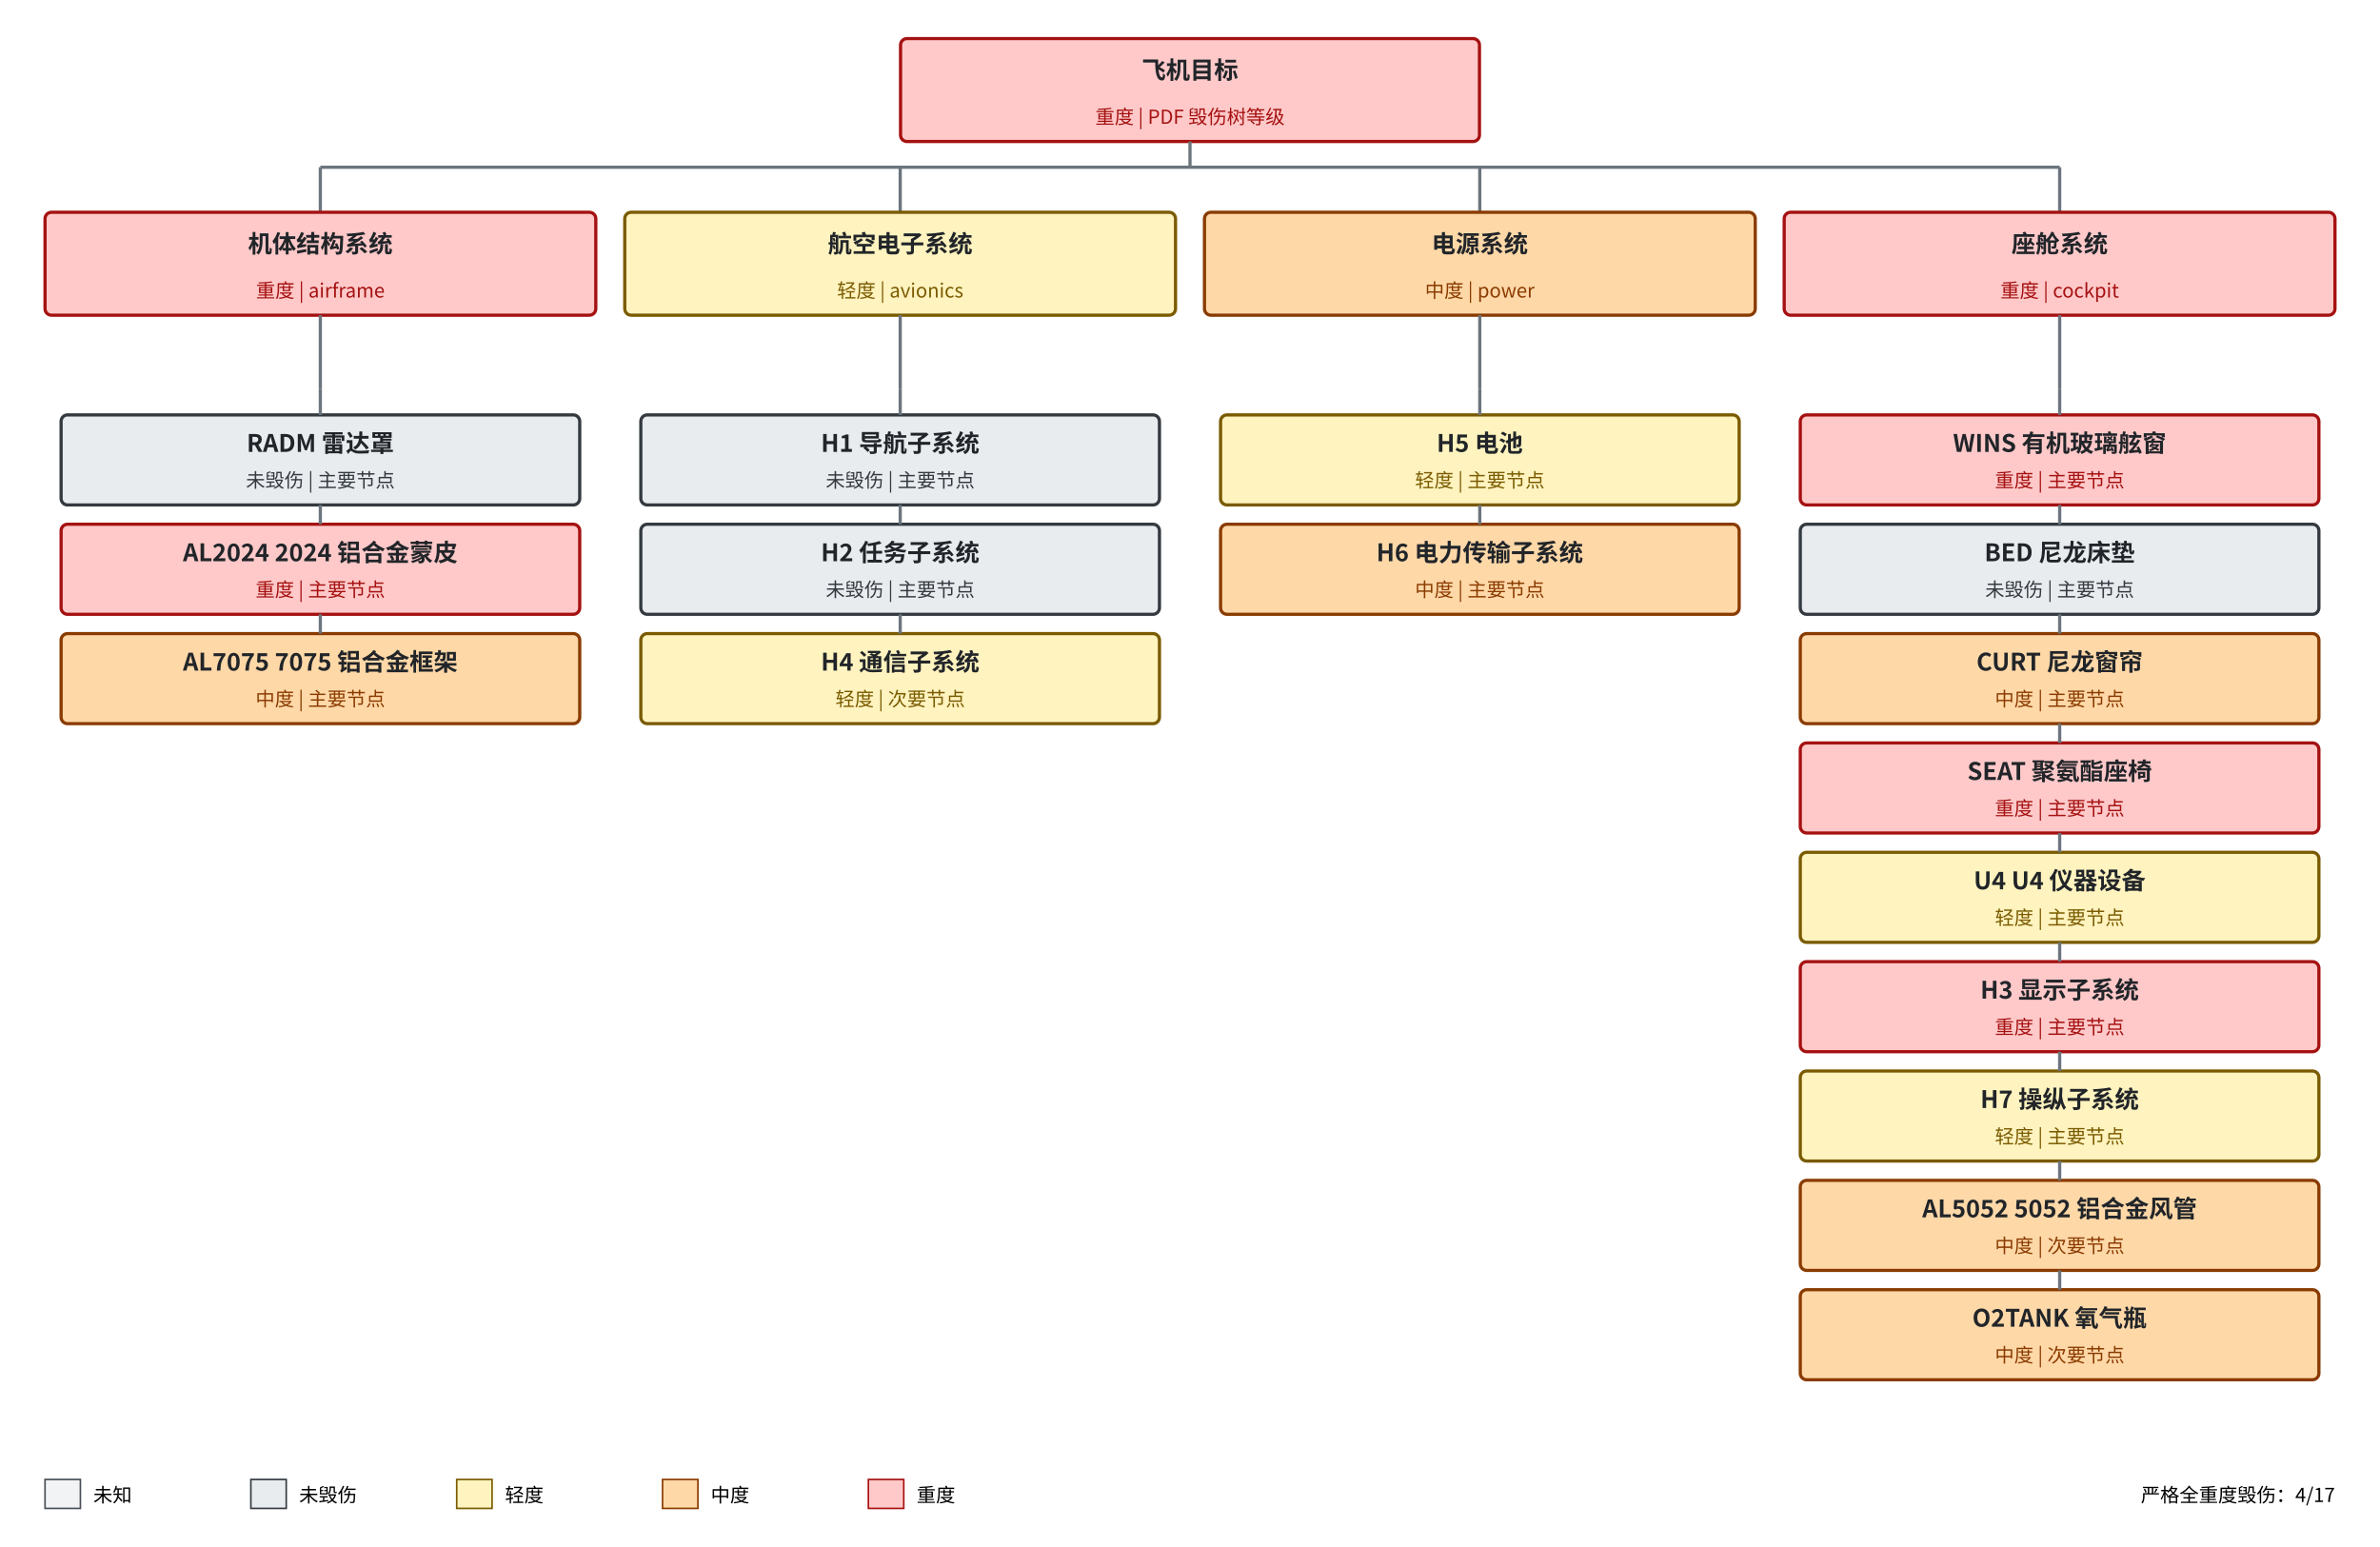
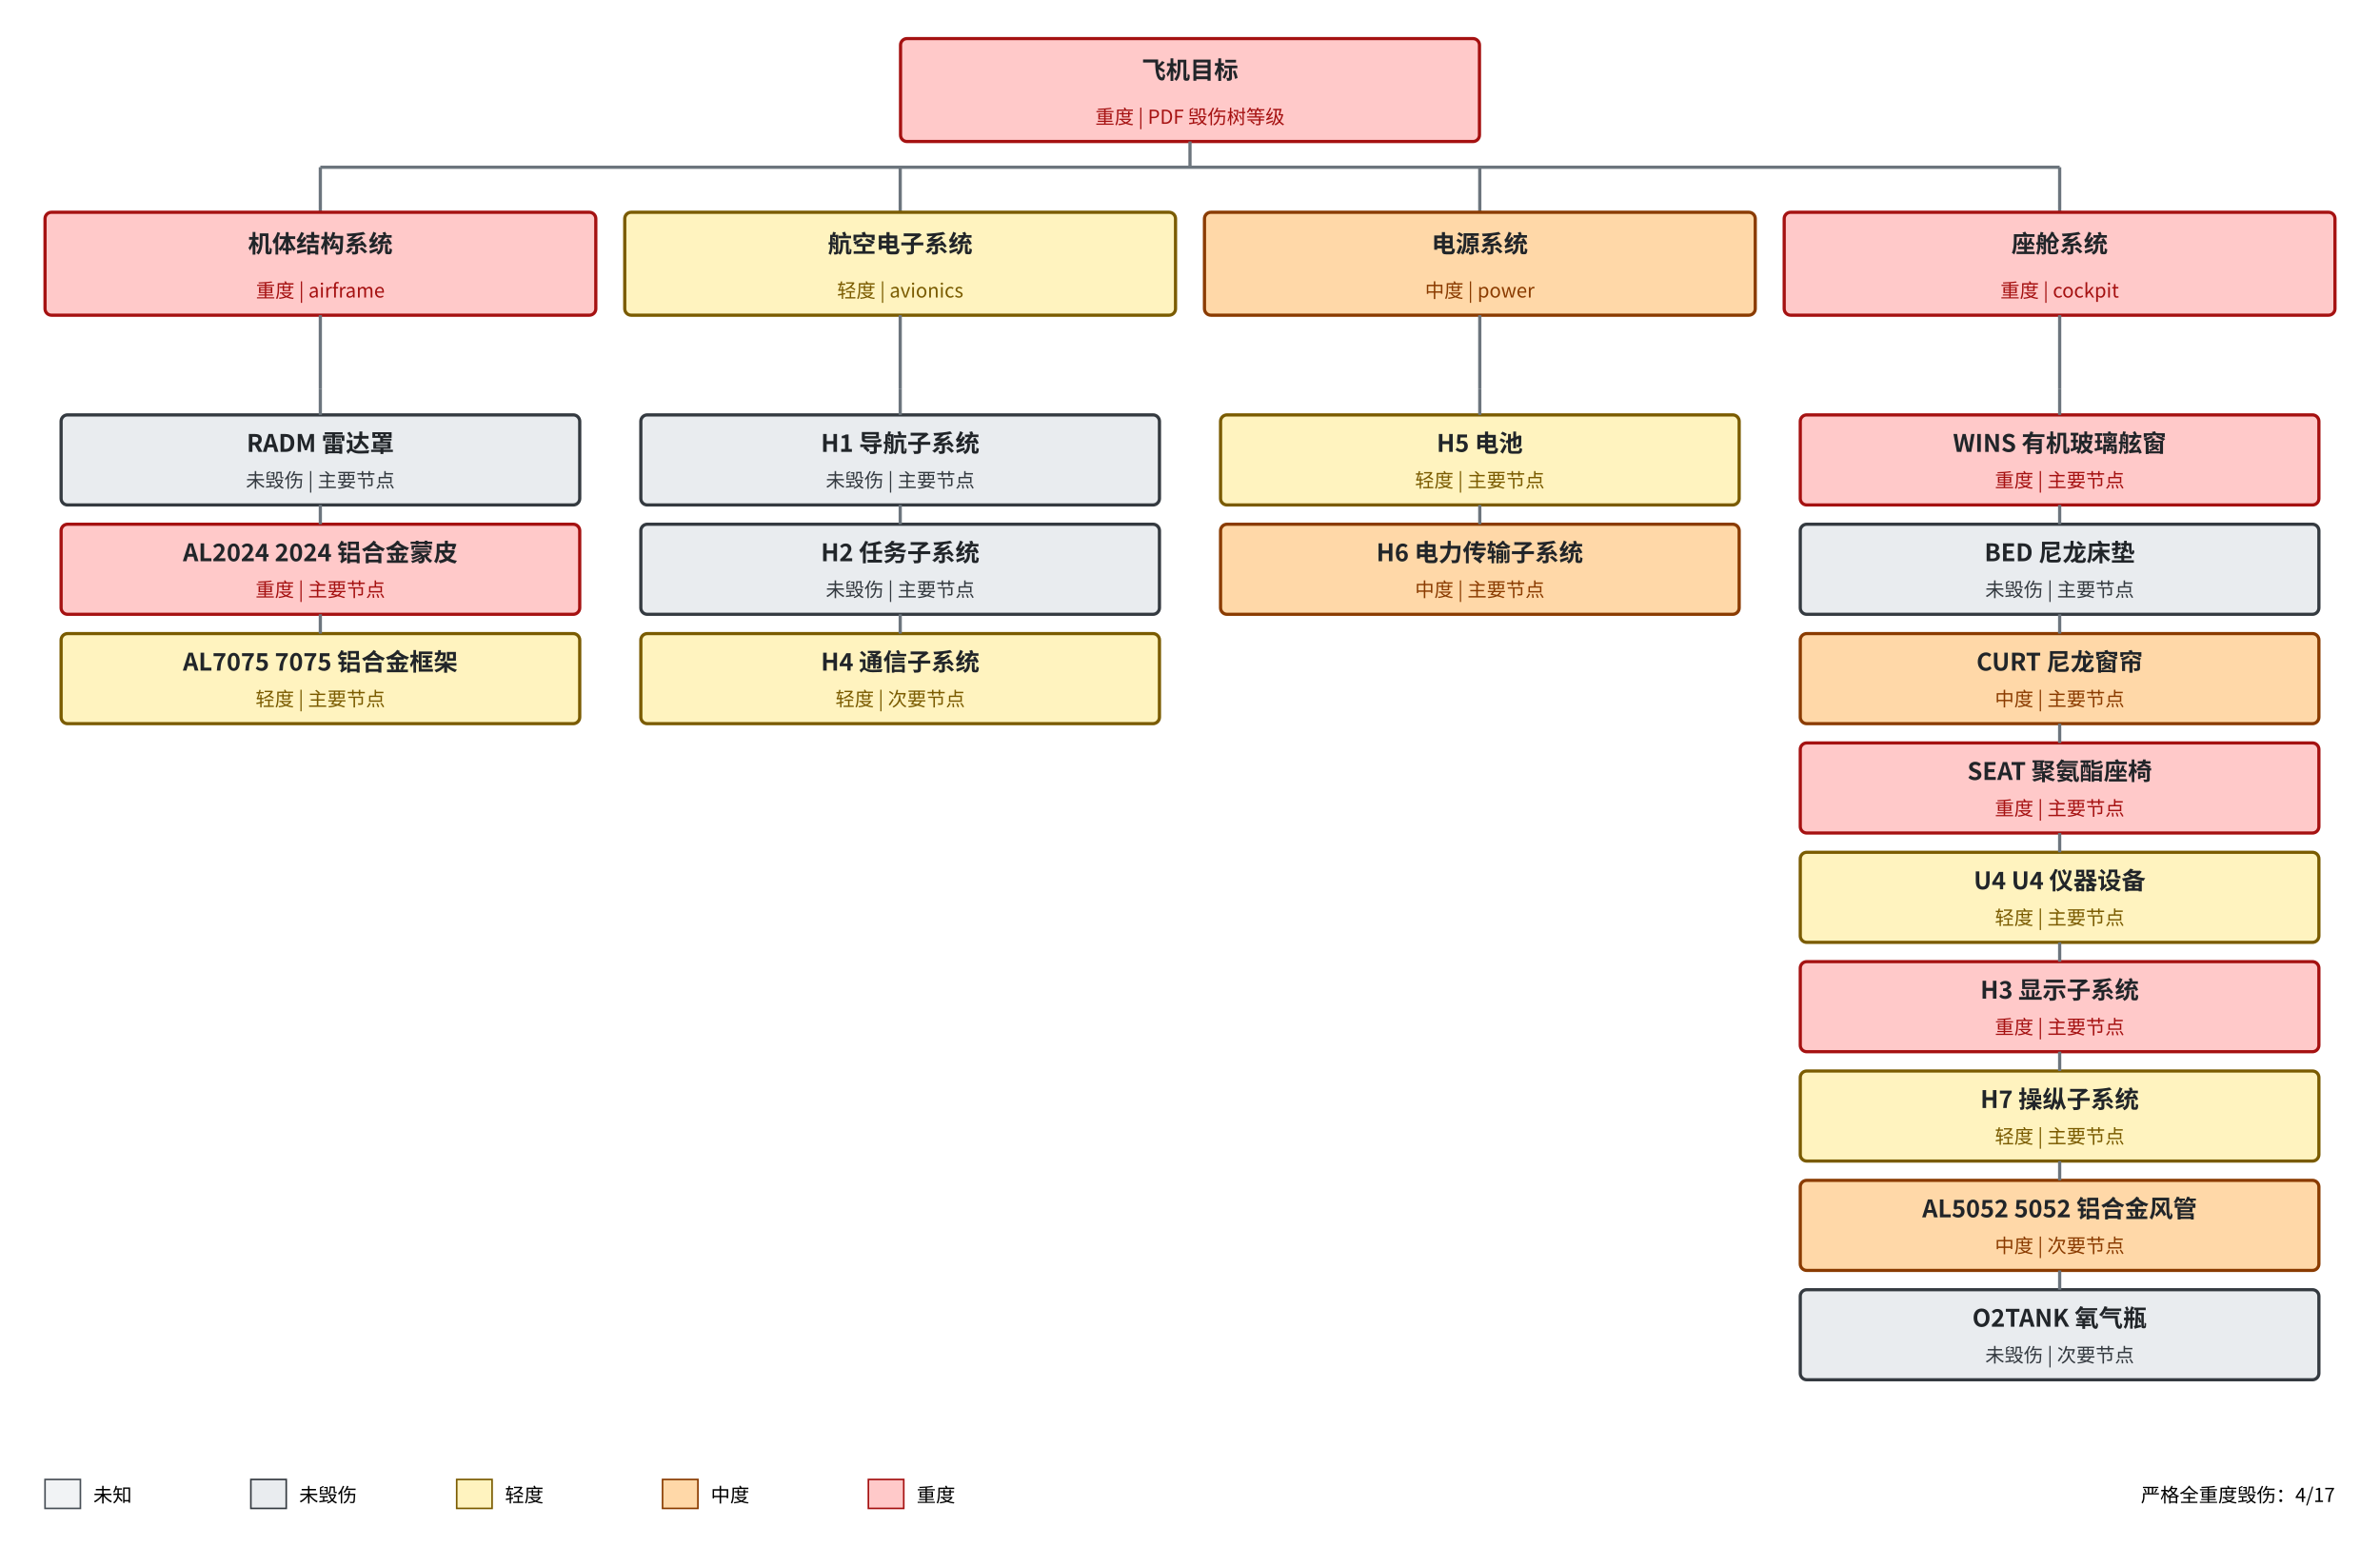
<svg xmlns="http://www.w3.org/2000/svg" width="1480" height="962" viewBox="0 0 1480 962">
  <style>text{font-family:"Microsoft YaHei","Noto Sans CJK SC",Arial,sans-serif;letter-spacing:0}.title{font-size:20px;font-weight:700}.label{font-size:15px;font-weight:600}.small{font-size:12px}.line{stroke:#6c757d;stroke-width:2;fill:none}</style>
  <rect width="100%" height="100%" fill="#ffffff" />
  <rect x="560.0" y="24.0" width="360.0" height="64.0" rx="4" fill="#ffc9c9" stroke="#a51111" stroke-width="2" />
  <text x="740.0" y="49.0" text-anchor="middle" class="label" fill="#212529">飞机目标</text>
  <text x="740.0" y="77.0" text-anchor="middle" class="small" fill="#a51111">重度 | PDF 毁伤树等级</text>
  <path class="line" d="M 740.0 88.0 V 104.0" />
  <path class="line" d="M 199.2 104.0 H 1280.8" />
  <path class="line" d="M 199.2 104.0 V 132.0" />
  <rect x="28.0" y="132.0" width="342.5" height="64.0" rx="4" fill="#ffc9c9" stroke="#a51111" stroke-width="2" />
  <text x="199.2" y="157.0" text-anchor="middle" class="label" fill="#212529">机体结构系统</text>
  <text x="199.2" y="185.0" text-anchor="middle" class="small" fill="#a51111">重度 | airframe</text>
  <path class="line" d="M 199.2 196.0 V 242.0" />
  <rect x="38.0" y="258.0" width="322.5" height="56.0" rx="4" fill="#e9ecef" stroke="#343a40" stroke-width="2" />
  <text x="199.2" y="281.0" text-anchor="middle" class="label" fill="#212529">RADM  雷达罩</text>
  <text x="199.2" y="303.0" text-anchor="middle" class="small" fill="#343a40">未毁伤 | 主要节点</text>
  <path class="line" d="M 199.2 242.0 V 258.0" />
  <rect x="38.0" y="326.0" width="322.5" height="56.0" rx="4" fill="#ffc9c9" stroke="#a51111" stroke-width="2" />
  <text x="199.2" y="349.0" text-anchor="middle" class="label" fill="#212529">AL2024  2024 铝合金蒙皮</text>
  <text x="199.2" y="371.0" text-anchor="middle" class="small" fill="#a51111">重度 | 主要节点</text>
  <path class="line" d="M 199.2 314.0 V 326.0" />
-   <rect x="38.0" y="394.0" width="322.5" height="56.0" rx="4" fill="#ffd8a8" stroke="#8a3b00" stroke-width="2" />
+   <rect x="38.0" y="394.0" width="322.5" height="56.0" rx="4" fill="#fff3bf" stroke="#7a5b00" stroke-width="2" />
  <text x="199.2" y="417.0" text-anchor="middle" class="label" fill="#212529">AL7075  7075 铝合金框架</text>
-   <text x="199.2" y="439.0" text-anchor="middle" class="small" fill="#8a3b00">中度 | 主要节点</text>
+   <text x="199.2" y="439.0" text-anchor="middle" class="small" fill="#7a5b00">轻度 | 主要节点</text>
  <path class="line" d="M 199.2 382.0 V 394.0" />
  <path class="line" d="M 559.8 104.0 V 132.0" />
  <rect x="388.5" y="132.0" width="342.5" height="64.0" rx="4" fill="#fff3bf" stroke="#7a5b00" stroke-width="2" />
  <text x="559.8" y="157.0" text-anchor="middle" class="label" fill="#212529">航空电子系统</text>
  <text x="559.8" y="185.0" text-anchor="middle" class="small" fill="#7a5b00">轻度 | avionics</text>
  <path class="line" d="M 559.8 196.0 V 242.0" />
  <rect x="398.5" y="258.0" width="322.5" height="56.0" rx="4" fill="#e9ecef" stroke="#343a40" stroke-width="2" />
  <text x="559.8" y="281.0" text-anchor="middle" class="label" fill="#212529">H1  导航子系统</text>
  <text x="559.8" y="303.0" text-anchor="middle" class="small" fill="#343a40">未毁伤 | 主要节点</text>
  <path class="line" d="M 559.8 242.0 V 258.0" />
  <rect x="398.5" y="326.0" width="322.5" height="56.0" rx="4" fill="#e9ecef" stroke="#343a40" stroke-width="2" />
  <text x="559.8" y="349.0" text-anchor="middle" class="label" fill="#212529">H2  任务子系统</text>
  <text x="559.8" y="371.0" text-anchor="middle" class="small" fill="#343a40">未毁伤 | 主要节点</text>
  <path class="line" d="M 559.8 314.0 V 326.0" />
  <rect x="398.5" y="394.0" width="322.5" height="56.0" rx="4" fill="#fff3bf" stroke="#7a5b00" stroke-width="2" />
  <text x="559.8" y="417.0" text-anchor="middle" class="label" fill="#212529">H4  通信子系统</text>
  <text x="559.8" y="439.0" text-anchor="middle" class="small" fill="#7a5b00">轻度 | 次要节点</text>
  <path class="line" d="M 559.8 382.0 V 394.0" />
  <path class="line" d="M 920.2 104.0 V 132.0" />
  <rect x="749.0" y="132.0" width="342.5" height="64.0" rx="4" fill="#ffd8a8" stroke="#8a3b00" stroke-width="2" />
  <text x="920.2" y="157.0" text-anchor="middle" class="label" fill="#212529">电源系统</text>
  <text x="920.2" y="185.0" text-anchor="middle" class="small" fill="#8a3b00">中度 | power</text>
  <path class="line" d="M 920.2 196.0 V 242.0" />
  <rect x="759.0" y="258.0" width="322.5" height="56.0" rx="4" fill="#fff3bf" stroke="#7a5b00" stroke-width="2" />
  <text x="920.2" y="281.0" text-anchor="middle" class="label" fill="#212529">H5  电池</text>
  <text x="920.2" y="303.0" text-anchor="middle" class="small" fill="#7a5b00">轻度 | 主要节点</text>
  <path class="line" d="M 920.2 242.0 V 258.0" />
  <rect x="759.0" y="326.0" width="322.5" height="56.0" rx="4" fill="#ffd8a8" stroke="#8a3b00" stroke-width="2" />
  <text x="920.2" y="349.0" text-anchor="middle" class="label" fill="#212529">H6  电力传输子系统</text>
  <text x="920.2" y="371.0" text-anchor="middle" class="small" fill="#8a3b00">中度 | 主要节点</text>
  <path class="line" d="M 920.2 314.0 V 326.0" />
  <path class="line" d="M 1280.8 104.0 V 132.0" />
  <rect x="1109.5" y="132.0" width="342.5" height="64.0" rx="4" fill="#ffc9c9" stroke="#a51111" stroke-width="2" />
  <text x="1280.8" y="157.0" text-anchor="middle" class="label" fill="#212529">座舱系统</text>
  <text x="1280.8" y="185.0" text-anchor="middle" class="small" fill="#a51111">重度 | cockpit</text>
  <path class="line" d="M 1280.8 196.0 V 242.0" />
  <rect x="1119.5" y="258.0" width="322.5" height="56.0" rx="4" fill="#ffc9c9" stroke="#a51111" stroke-width="2" />
  <text x="1280.8" y="281.0" text-anchor="middle" class="label" fill="#212529">WINS  有机玻璃舷窗</text>
  <text x="1280.8" y="303.0" text-anchor="middle" class="small" fill="#a51111">重度 | 主要节点</text>
  <path class="line" d="M 1280.8 242.0 V 258.0" />
  <rect x="1119.5" y="326.0" width="322.5" height="56.0" rx="4" fill="#e9ecef" stroke="#343a40" stroke-width="2" />
  <text x="1280.8" y="349.0" text-anchor="middle" class="label" fill="#212529">BED  尼龙床垫</text>
  <text x="1280.8" y="371.0" text-anchor="middle" class="small" fill="#343a40">未毁伤 | 主要节点</text>
  <path class="line" d="M 1280.8 314.0 V 326.0" />
  <rect x="1119.5" y="394.0" width="322.5" height="56.0" rx="4" fill="#ffd8a8" stroke="#8a3b00" stroke-width="2" />
  <text x="1280.8" y="417.0" text-anchor="middle" class="label" fill="#212529">CURT  尼龙窗帘</text>
  <text x="1280.8" y="439.0" text-anchor="middle" class="small" fill="#8a3b00">中度 | 主要节点</text>
  <path class="line" d="M 1280.8 382.0 V 394.0" />
  <rect x="1119.5" y="462.0" width="322.5" height="56.0" rx="4" fill="#ffc9c9" stroke="#a51111" stroke-width="2" />
  <text x="1280.8" y="485.0" text-anchor="middle" class="label" fill="#212529">SEAT  聚氨酯座椅</text>
  <text x="1280.8" y="507.0" text-anchor="middle" class="small" fill="#a51111">重度 | 主要节点</text>
  <path class="line" d="M 1280.8 450.0 V 462.0" />
  <rect x="1119.5" y="530.0" width="322.5" height="56.0" rx="4" fill="#fff3bf" stroke="#7a5b00" stroke-width="2" />
  <text x="1280.8" y="553.0" text-anchor="middle" class="label" fill="#212529">U4  U4 仪器设备</text>
  <text x="1280.8" y="575.0" text-anchor="middle" class="small" fill="#7a5b00">轻度 | 主要节点</text>
  <path class="line" d="M 1280.8 518.0 V 530.0" />
  <rect x="1119.5" y="598.0" width="322.5" height="56.0" rx="4" fill="#ffc9c9" stroke="#a51111" stroke-width="2" />
  <text x="1280.8" y="621.0" text-anchor="middle" class="label" fill="#212529">H3  显示子系统</text>
  <text x="1280.8" y="643.0" text-anchor="middle" class="small" fill="#a51111">重度 | 主要节点</text>
  <path class="line" d="M 1280.8 586.0 V 598.0" />
  <rect x="1119.5" y="666.0" width="322.5" height="56.0" rx="4" fill="#fff3bf" stroke="#7a5b00" stroke-width="2" />
  <text x="1280.8" y="689.0" text-anchor="middle" class="label" fill="#212529">H7  操纵子系统</text>
  <text x="1280.8" y="711.0" text-anchor="middle" class="small" fill="#7a5b00">轻度 | 主要节点</text>
  <path class="line" d="M 1280.8 654.0 V 666.0" />
  <rect x="1119.5" y="734.0" width="322.5" height="56.0" rx="4" fill="#ffd8a8" stroke="#8a3b00" stroke-width="2" />
  <text x="1280.8" y="757.0" text-anchor="middle" class="label" fill="#212529">AL5052  5052 铝合金风管</text>
  <text x="1280.8" y="779.0" text-anchor="middle" class="small" fill="#8a3b00">中度 | 次要节点</text>
  <path class="line" d="M 1280.8 722.0 V 734.0" />
-   <rect x="1119.5" y="802.0" width="322.5" height="56.0" rx="4" fill="#ffd8a8" stroke="#8a3b00" stroke-width="2" />
+   <rect x="1119.5" y="802.0" width="322.5" height="56.0" rx="4" fill="#e9ecef" stroke="#343a40" stroke-width="2" />
  <text x="1280.8" y="825.0" text-anchor="middle" class="label" fill="#212529">O2TANK  氧气瓶</text>
-   <text x="1280.8" y="847.0" text-anchor="middle" class="small" fill="#8a3b00">中度 | 次要节点</text>
+   <text x="1280.8" y="847.0" text-anchor="middle" class="small" fill="#343a40">未毁伤 | 次要节点</text>
  <path class="line" d="M 1280.8 790.0 V 802.0" />
  <rect x="28" y="920" width="22" height="18" fill="#f1f3f5" stroke="#495057" />
  <text x="58" y="934" class="small">未知</text>
  <rect x="156" y="920" width="22" height="18" fill="#e9ecef" stroke="#343a40" />
  <text x="186" y="934" class="small">未毁伤</text>
  <rect x="284" y="920" width="22" height="18" fill="#fff3bf" stroke="#7a5b00" />
  <text x="314" y="934" class="small">轻度</text>
  <rect x="412" y="920" width="22" height="18" fill="#ffd8a8" stroke="#8a3b00" />
  <text x="442" y="934" class="small">中度</text>
  <rect x="540" y="920" width="22" height="18" fill="#ffc9c9" stroke="#a51111" />
  <text x="570" y="934" class="small">重度</text>
  <text x="1452" y="934" text-anchor="end" class="small">严格全重度毁伤：4/17</text>
</svg>
